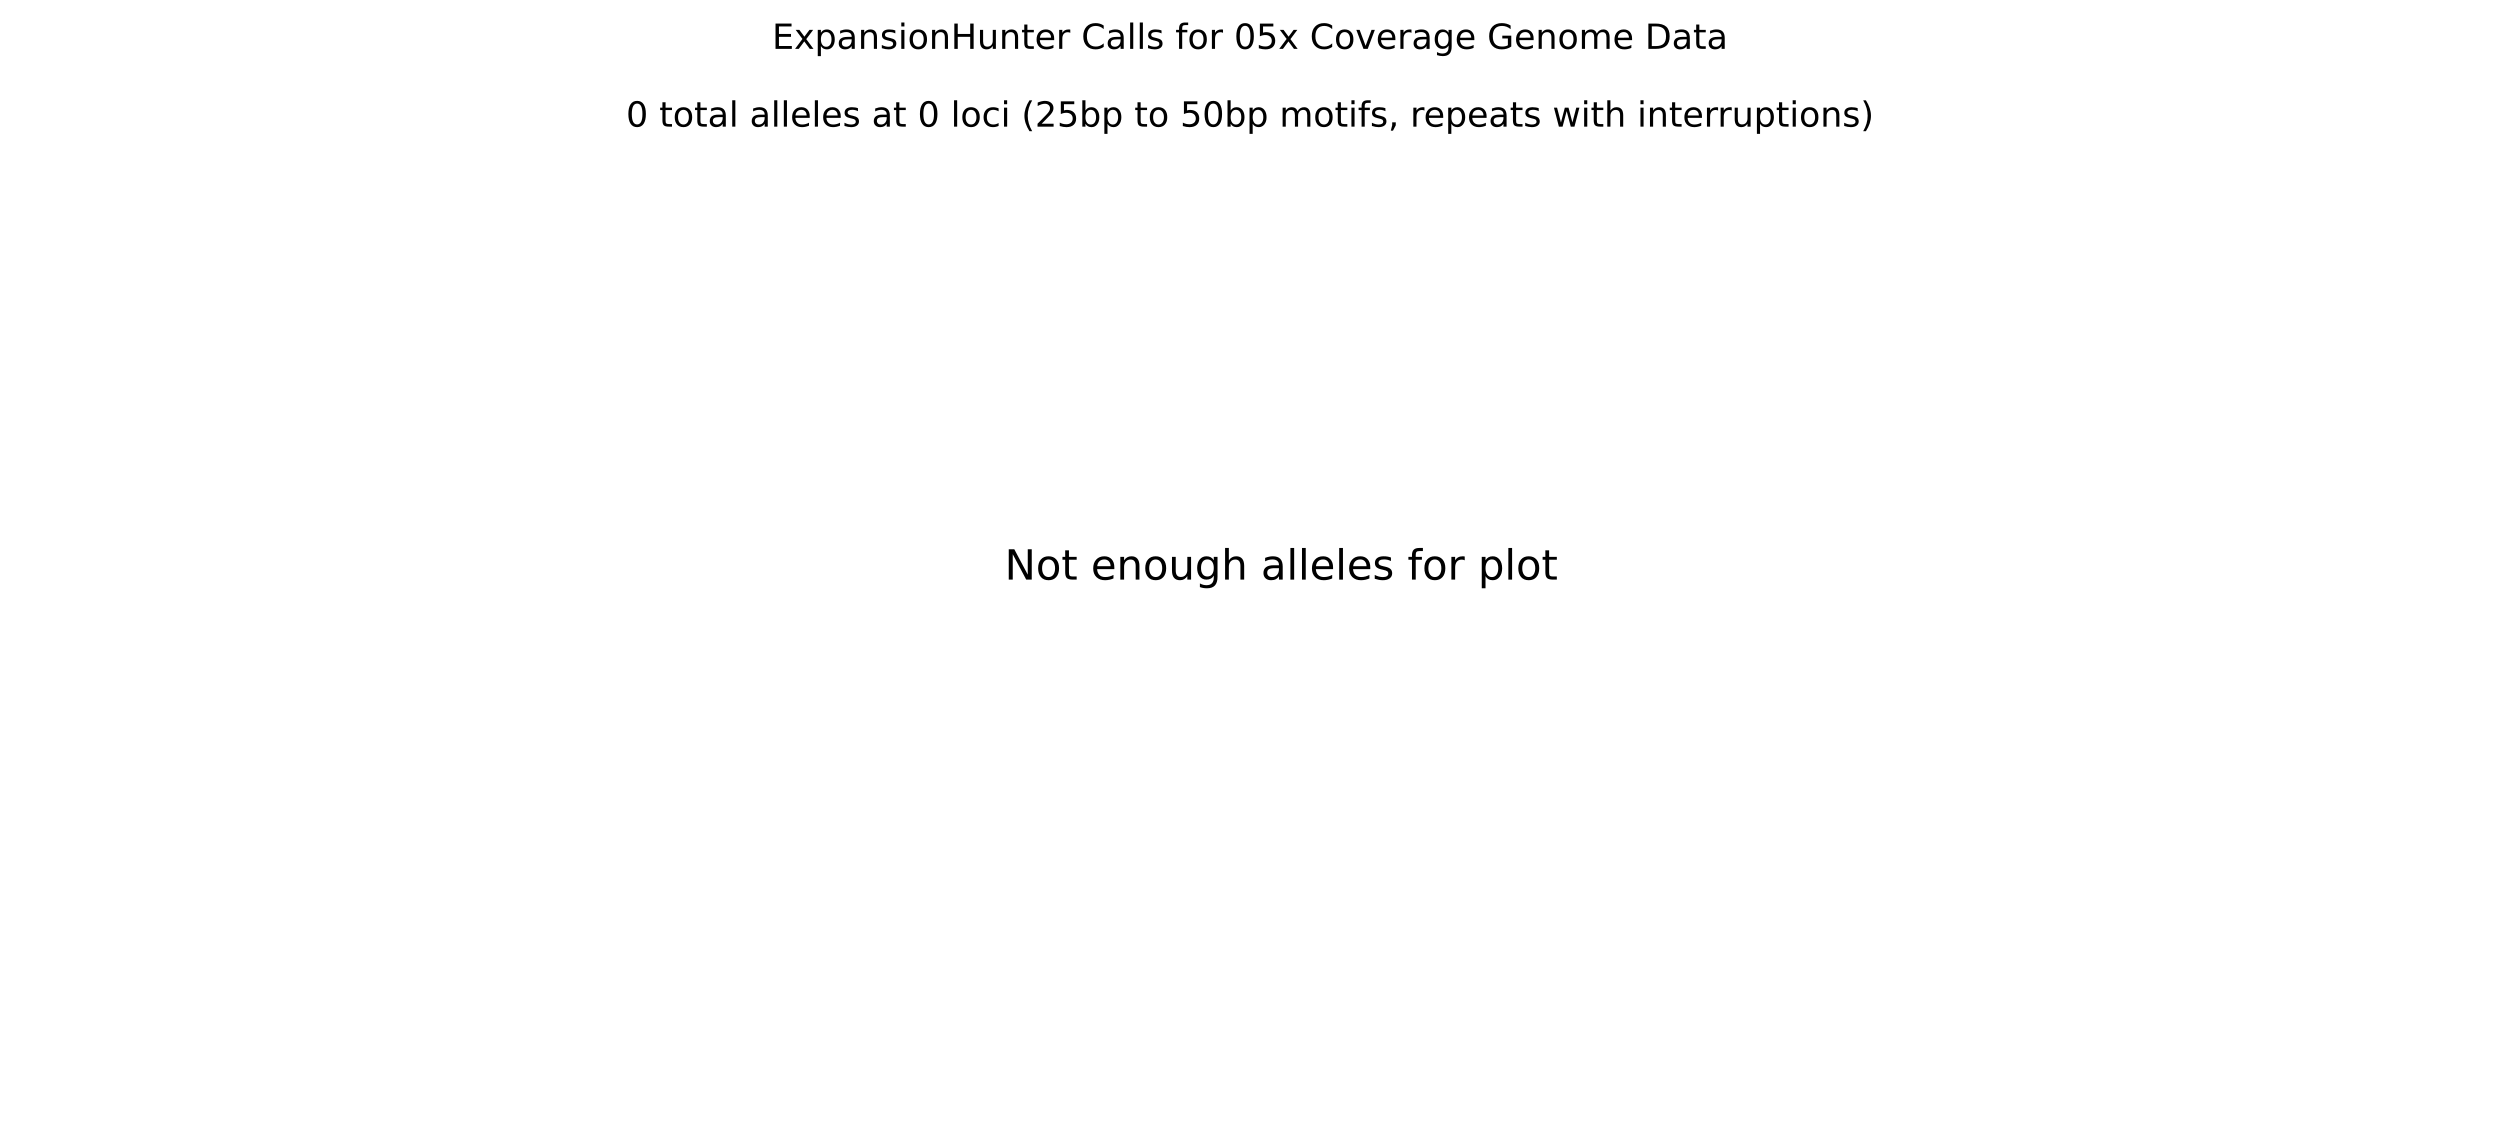
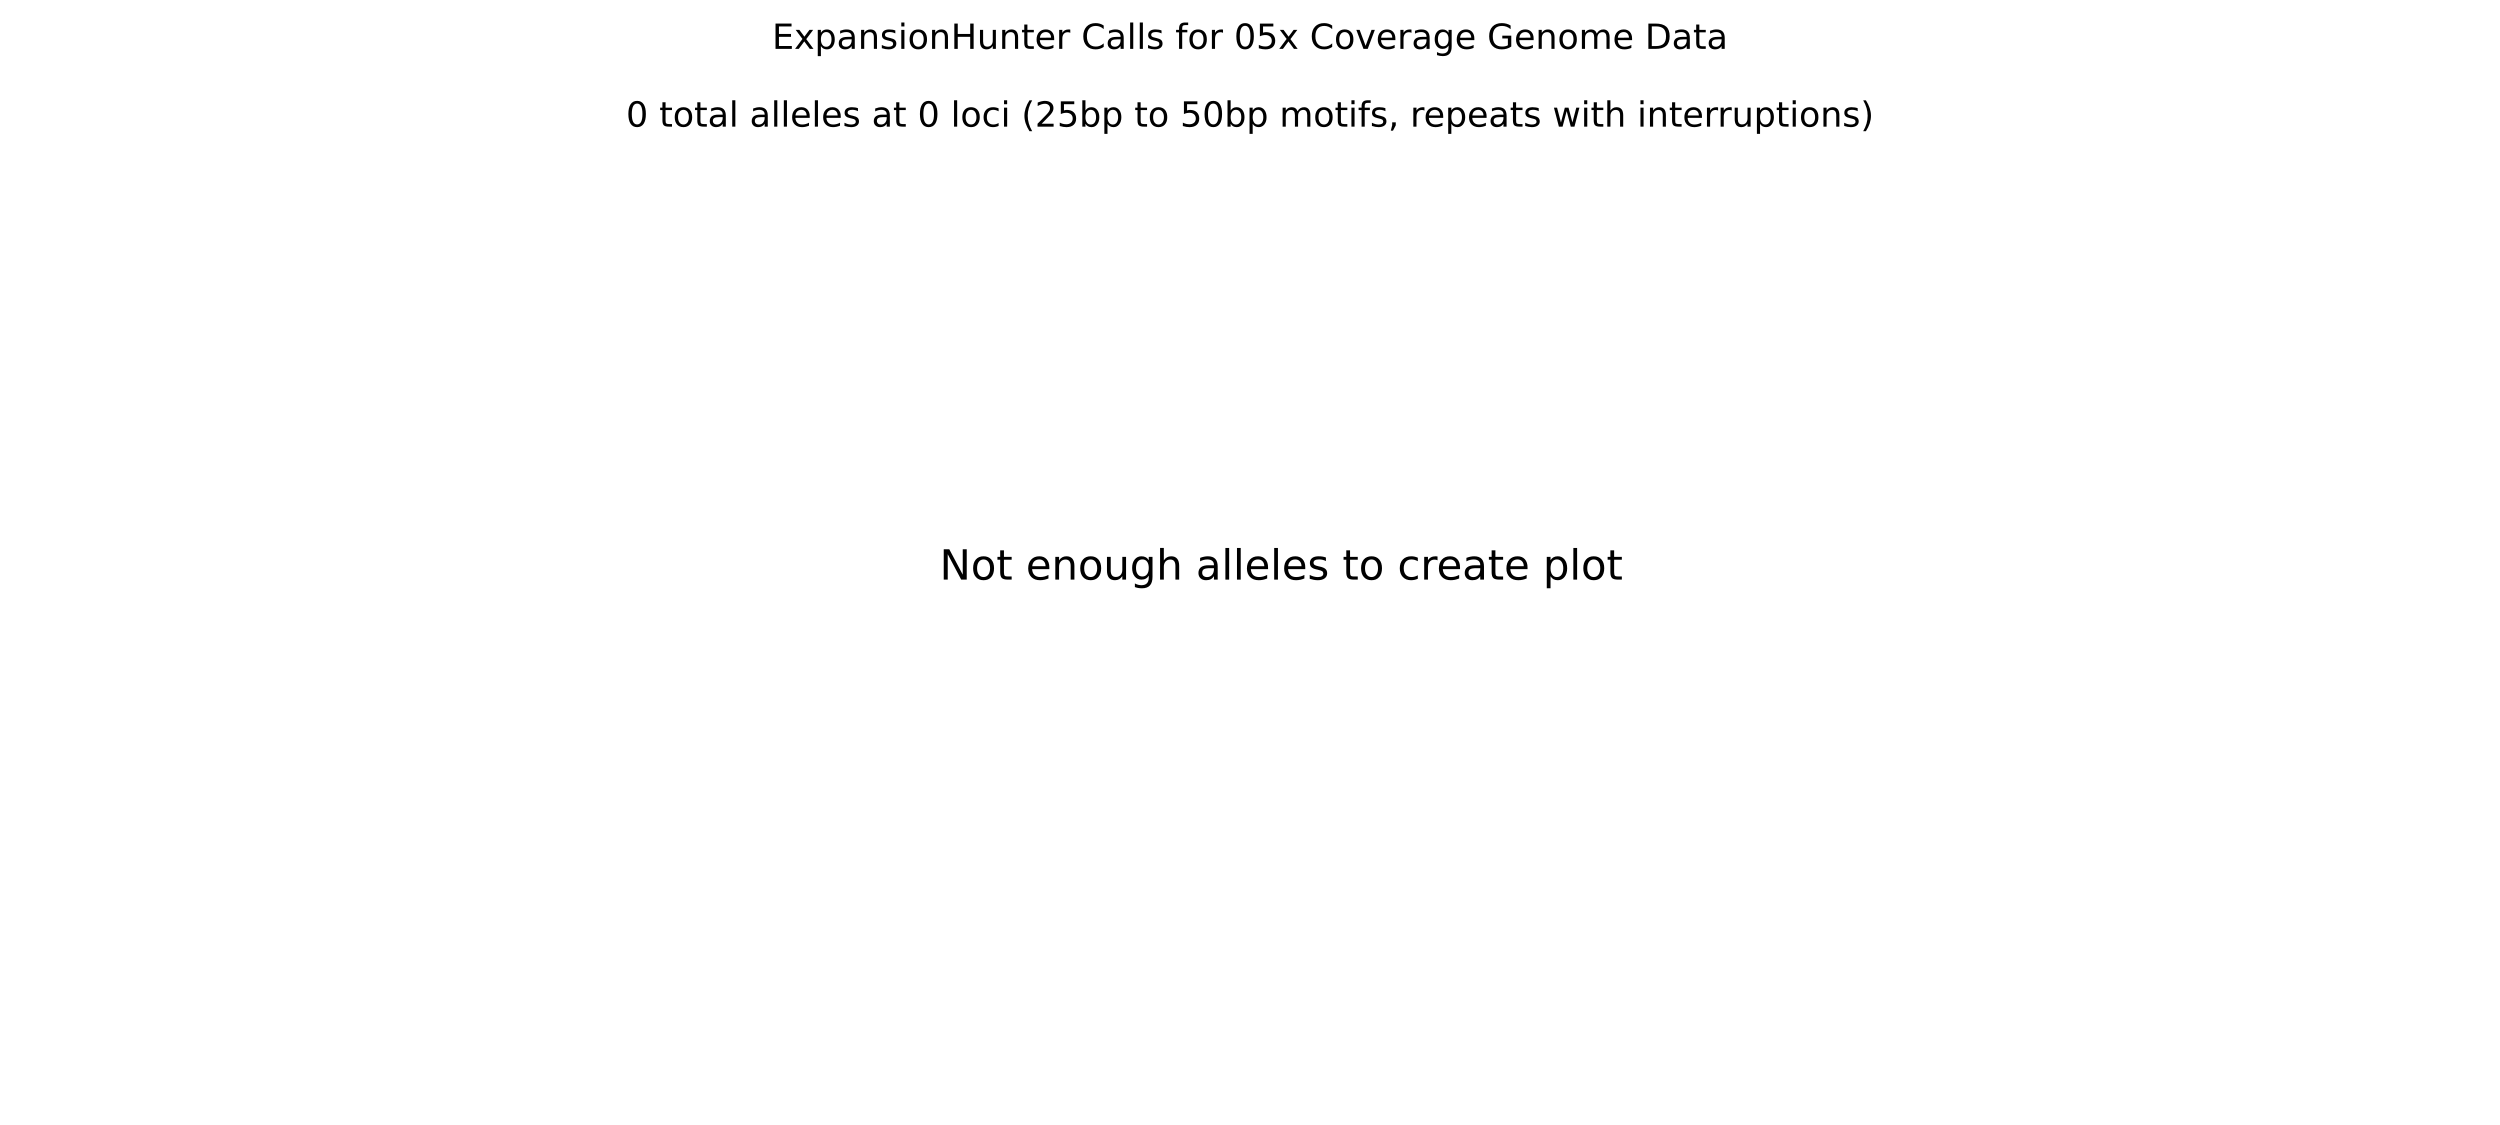
<svg xmlns="http://www.w3.org/2000/svg" xmlns:xlink="http://www.w3.org/1999/xlink" width="1440pt" height="648pt" viewBox="0 0 1440 648" version="1.1">
  <defs>
    <style type="text/css">*{stroke-linejoin: round; stroke-linecap: butt}</style>
  </defs>
  <g id="figure_1">
    <g id="patch_1">
      <path d="M 0 648  L 1440 648  L 1440 0  L 0 0  z " style="fill: #ffffff" />
    </g>
    <g id="axes_1">
      <g id="patch_2">
-         <path clip-path="url(#pdf69d5d573)" style="fill: none; stroke-dasharray: 3.7,1.6; stroke-dashoffset: 0; stroke: #000000; stroke-linejoin: miter" />
+         <path clip-path="url(#p1b0f936a70)" style="fill: none; stroke-dasharray: 3.7,1.6; stroke-dashoffset: 0; stroke: #000000; stroke-linejoin: miter" />
      </g>
      <g id="text_1">
-         <g transform="translate(578.6888 333.8625)scale(0.24 -0.24)">
+         <g transform="translate(541.2413 333.8625)scale(0.24 -0.24)">
          <defs>
            <path id="DejaVuSans-4e" d="M 628 4666  L 1478 4666  L 3547 763  L 3547 4666  L 4159 4666  L 4159 0  L 3309 0  L 1241 3903  L 1241 0  L 628 0  L 628 4666  z " transform="scale(0.015625)" />
            <path id="DejaVuSans-6f" d="M 1959 3097  Q 1497 3097 1228 2736  Q 959 2375 959 1747  Q 959 1119 1226 758  Q 1494 397 1959 397  Q 2419 397 2687 759  Q 2956 1122 2956 1747  Q 2956 2369 2687 2733  Q 2419 3097 1959 3097  z M 1959 3584  Q 2709 3584 3137 3096  Q 3566 2609 3566 1747  Q 3566 888 3137 398  Q 2709 -91 1959 -91  Q 1206 -91 779 398  Q 353 888 353 1747  Q 353 2609 779 3096  Q 1206 3584 1959 3584  z " transform="scale(0.015625)" />
            <path id="DejaVuSans-74" d="M 1172 4494  L 1172 3500  L 2356 3500  L 2356 3053  L 1172 3053  L 1172 1153  Q 1172 725 1289 603  Q 1406 481 1766 481  L 2356 481  L 2356 0  L 1766 0  Q 1100 0 847 248  Q 594 497 594 1153  L 594 3053  L 172 3053  L 172 3500  L 594 3500  L 594 4494  L 1172 4494  z " transform="scale(0.015625)" />
            <path id="DejaVuSans-20" transform="scale(0.015625)" />
            <path id="DejaVuSans-65" d="M 3597 1894  L 3597 1613  L 953 1613  Q 991 1019 1311 708  Q 1631 397 2203 397  Q 2534 397 2845 478  Q 3156 559 3463 722  L 3463 178  Q 3153 47 2828 -22  Q 2503 -91 2169 -91  Q 1331 -91 842 396  Q 353 884 353 1716  Q 353 2575 817 3079  Q 1281 3584 2069 3584  Q 2775 3584 3186 3129  Q 3597 2675 3597 1894  z M 3022 2063  Q 3016 2534 2758 2815  Q 2500 3097 2075 3097  Q 1594 3097 1305 2825  Q 1016 2553 972 2059  L 3022 2063  z " transform="scale(0.015625)" />
            <path id="DejaVuSans-6e" d="M 3513 2113  L 3513 0  L 2938 0  L 2938 2094  Q 2938 2591 2744 2837  Q 2550 3084 2163 3084  Q 1697 3084 1428 2787  Q 1159 2491 1159 1978  L 1159 0  L 581 0  L 581 3500  L 1159 3500  L 1159 2956  Q 1366 3272 1645 3428  Q 1925 3584 2291 3584  Q 2894 3584 3203 3211  Q 3513 2838 3513 2113  z " transform="scale(0.015625)" />
            <path id="DejaVuSans-75" d="M 544 1381  L 544 3500  L 1119 3500  L 1119 1403  Q 1119 906 1312 657  Q 1506 409 1894 409  Q 2359 409 2629 706  Q 2900 1003 2900 1516  L 2900 3500  L 3475 3500  L 3475 0  L 2900 0  L 2900 538  Q 2691 219 2414 64  Q 2138 -91 1772 -91  Q 1169 -91 856 284  Q 544 659 544 1381  z M 1991 3584  L 1991 3584  z " transform="scale(0.015625)" />
            <path id="DejaVuSans-67" d="M 2906 1791  Q 2906 2416 2648 2759  Q 2391 3103 1925 3103  Q 1463 3103 1205 2759  Q 947 2416 947 1791  Q 947 1169 1205 825  Q 1463 481 1925 481  Q 2391 481 2648 825  Q 2906 1169 2906 1791  z M 3481 434  Q 3481 -459 3084 -895  Q 2688 -1331 1869 -1331  Q 1566 -1331 1297 -1286  Q 1028 -1241 775 -1147  L 775 -588  Q 1028 -725 1275 -790  Q 1522 -856 1778 -856  Q 2344 -856 2625 -561  Q 2906 -266 2906 331  L 2906 616  Q 2728 306 2450 153  Q 2172 0 1784 0  Q 1141 0 747 490  Q 353 981 353 1791  Q 353 2603 747 3093  Q 1141 3584 1784 3584  Q 2172 3584 2450 3431  Q 2728 3278 2906 2969  L 2906 3500  L 3481 3500  L 3481 434  z " transform="scale(0.015625)" />
            <path id="DejaVuSans-68" d="M 3513 2113  L 3513 0  L 2938 0  L 2938 2094  Q 2938 2591 2744 2837  Q 2550 3084 2163 3084  Q 1697 3084 1428 2787  Q 1159 2491 1159 1978  L 1159 0  L 581 0  L 581 4863  L 1159 4863  L 1159 2956  Q 1366 3272 1645 3428  Q 1925 3584 2291 3584  Q 2894 3584 3203 3211  Q 3513 2838 3513 2113  z " transform="scale(0.015625)" />
            <path id="DejaVuSans-61" d="M 2194 1759  Q 1497 1759 1228 1600  Q 959 1441 959 1056  Q 959 750 1161 570  Q 1363 391 1709 391  Q 2188 391 2477 730  Q 2766 1069 2766 1631  L 2766 1759  L 2194 1759  z M 3341 1997  L 3341 0  L 2766 0  L 2766 531  Q 2569 213 2275 61  Q 1981 -91 1556 -91  Q 1019 -91 701 211  Q 384 513 384 1019  Q 384 1609 779 1909  Q 1175 2209 1959 2209  L 2766 2209  L 2766 2266  Q 2766 2663 2505 2880  Q 2244 3097 1772 3097  Q 1472 3097 1187 3025  Q 903 2953 641 2809  L 641 3341  Q 956 3463 1253 3523  Q 1550 3584 1831 3584  Q 2591 3584 2966 3190  Q 3341 2797 3341 1997  z " transform="scale(0.015625)" />
            <path id="DejaVuSans-6c" d="M 603 4863  L 1178 4863  L 1178 0  L 603 0  L 603 4863  z " transform="scale(0.015625)" />
            <path id="DejaVuSans-73" d="M 2834 3397  L 2834 2853  Q 2591 2978 2328 3040  Q 2066 3103 1784 3103  Q 1356 3103 1142 2972  Q 928 2841 928 2578  Q 928 2378 1081 2264  Q 1234 2150 1697 2047  L 1894 2003  Q 2506 1872 2764 1633  Q 3022 1394 3022 966  Q 3022 478 2636 193  Q 2250 -91 1575 -91  Q 1294 -91 989 -36  Q 684 19 347 128  L 347 722  Q 666 556 975 473  Q 1284 391 1588 391  Q 1994 391 2212 530  Q 2431 669 2431 922  Q 2431 1156 2273 1281  Q 2116 1406 1581 1522  L 1381 1569  Q 847 1681 609 1914  Q 372 2147 372 2553  Q 372 3047 722 3315  Q 1072 3584 1716 3584  Q 2034 3584 2315 3537  Q 2597 3491 2834 3397  z " transform="scale(0.015625)" />
-             <path id="DejaVuSans-66" d="M 2375 4863  L 2375 4384  L 1825 4384  Q 1516 4384 1395 4259  Q 1275 4134 1275 3809  L 1275 3500  L 2222 3500  L 2222 3053  L 1275 3053  L 1275 0  L 697 0  L 697 3053  L 147 3053  L 147 3500  L 697 3500  L 697 3744  Q 697 4328 969 4595  Q 1241 4863 1831 4863  L 2375 4863  z " transform="scale(0.015625)" />
+             <path id="DejaVuSans-63" d="M 3122 3366  L 3122 2828  Q 2878 2963 2633 3030  Q 2388 3097 2138 3097  Q 1578 3097 1268 2742  Q 959 2388 959 1747  Q 959 1106 1268 751  Q 1578 397 2138 397  Q 2388 397 2633 464  Q 2878 531 3122 666  L 3122 134  Q 2881 22 2623 -34  Q 2366 -91 2075 -91  Q 1284 -91 818 406  Q 353 903 353 1747  Q 353 2603 823 3093  Q 1294 3584 2113 3584  Q 2378 3584 2631 3529  Q 2884 3475 3122 3366  z " transform="scale(0.015625)" />
            <path id="DejaVuSans-72" d="M 2631 2963  Q 2534 3019 2420 3045  Q 2306 3072 2169 3072  Q 1681 3072 1420 2755  Q 1159 2438 1159 1844  L 1159 0  L 581 0  L 581 3500  L 1159 3500  L 1159 2956  Q 1341 3275 1631 3429  Q 1922 3584 2338 3584  Q 2397 3584 2469 3576  Q 2541 3569 2628 3553  L 2631 2963  z " transform="scale(0.015625)" />
            <path id="DejaVuSans-70" d="M 1159 525  L 1159 -1331  L 581 -1331  L 581 3500  L 1159 3500  L 1159 2969  Q 1341 3281 1617 3432  Q 1894 3584 2278 3584  Q 2916 3584 3314 3078  Q 3713 2572 3713 1747  Q 3713 922 3314 415  Q 2916 -91 2278 -91  Q 1894 -91 1617 61  Q 1341 213 1159 525  z M 3116 1747  Q 3116 2381 2855 2742  Q 2594 3103 2138 3103  Q 1681 3103 1420 2742  Q 1159 2381 1159 1747  Q 1159 1113 1420 752  Q 1681 391 2138 391  Q 2594 391 2855 752  Q 3116 1113 3116 1747  z " transform="scale(0.015625)" />
          </defs>
          <use xlink:href="#DejaVuSans-4e" />
          <use xlink:href="#DejaVuSans-6f" x="74.805" />
          <use xlink:href="#DejaVuSans-74" x="135.986" />
          <use xlink:href="#DejaVuSans-20" x="175.195" />
          <use xlink:href="#DejaVuSans-65" x="206.982" />
          <use xlink:href="#DejaVuSans-6e" x="268.506" />
          <use xlink:href="#DejaVuSans-6f" x="331.885" />
          <use xlink:href="#DejaVuSans-75" x="393.066" />
          <use xlink:href="#DejaVuSans-67" x="456.445" />
          <use xlink:href="#DejaVuSans-68" x="519.922" />
          <use xlink:href="#DejaVuSans-20" x="583.301" />
          <use xlink:href="#DejaVuSans-61" x="615.088" />
          <use xlink:href="#DejaVuSans-6c" x="676.367" />
          <use xlink:href="#DejaVuSans-6c" x="704.15" />
          <use xlink:href="#DejaVuSans-65" x="731.934" />
          <use xlink:href="#DejaVuSans-6c" x="793.457" />
          <use xlink:href="#DejaVuSans-65" x="821.24" />
          <use xlink:href="#DejaVuSans-73" x="882.764" />
          <use xlink:href="#DejaVuSans-20" x="934.863" />
-           <use xlink:href="#DejaVuSans-66" x="966.65" />
-           <use xlink:href="#DejaVuSans-6f" x="1001.855" />
-           <use xlink:href="#DejaVuSans-72" x="1063.037" />
-           <use xlink:href="#DejaVuSans-20" x="1104.15" />
-           <use xlink:href="#DejaVuSans-70" x="1135.938" />
-           <use xlink:href="#DejaVuSans-6c" x="1199.414" />
-           <use xlink:href="#DejaVuSans-6f" x="1227.197" />
-           <use xlink:href="#DejaVuSans-74" x="1288.379" />
+           <use xlink:href="#DejaVuSans-74" x="966.65" />
+           <use xlink:href="#DejaVuSans-6f" x="1005.859" />
+           <use xlink:href="#DejaVuSans-20" x="1067.041" />
+           <use xlink:href="#DejaVuSans-63" x="1098.828" />
+           <use xlink:href="#DejaVuSans-72" x="1153.809" />
+           <use xlink:href="#DejaVuSans-65" x="1192.672" />
+           <use xlink:href="#DejaVuSans-61" x="1254.195" />
+           <use xlink:href="#DejaVuSans-74" x="1315.475" />
+           <use xlink:href="#DejaVuSans-65" x="1354.684" />
+           <use xlink:href="#DejaVuSans-20" x="1416.207" />
+           <use xlink:href="#DejaVuSans-70" x="1447.994" />
+           <use xlink:href="#DejaVuSans-6c" x="1511.471" />
+           <use xlink:href="#DejaVuSans-6f" x="1539.254" />
+           <use xlink:href="#DejaVuSans-74" x="1600.436" />
        </g>
      </g>
    </g>
    <g id="text_2">
      <g transform="translate(444.7437 28.15687)scale(0.2 -0.2)">
        <defs>
          <path id="DejaVuSans-45" d="M 628 4666  L 3578 4666  L 3578 4134  L 1259 4134  L 1259 2753  L 3481 2753  L 3481 2222  L 1259 2222  L 1259 531  L 3634 531  L 3634 0  L 628 0  L 628 4666  z " transform="scale(0.015625)" />
          <path id="DejaVuSans-78" d="M 3513 3500  L 2247 1797  L 3578 0  L 2900 0  L 1881 1375  L 863 0  L 184 0  L 1544 1831  L 300 3500  L 978 3500  L 1906 2253  L 2834 3500  L 3513 3500  z " transform="scale(0.015625)" />
          <path id="DejaVuSans-69" d="M 603 3500  L 1178 3500  L 1178 0  L 603 0  L 603 3500  z M 603 4863  L 1178 4863  L 1178 4134  L 603 4134  L 603 4863  z " transform="scale(0.015625)" />
          <path id="DejaVuSans-48" d="M 628 4666  L 1259 4666  L 1259 2753  L 3553 2753  L 3553 4666  L 4184 4666  L 4184 0  L 3553 0  L 3553 2222  L 1259 2222  L 1259 0  L 628 0  L 628 4666  z " transform="scale(0.015625)" />
          <path id="DejaVuSans-43" d="M 4122 4306  L 4122 3641  Q 3803 3938 3442 4084  Q 3081 4231 2675 4231  Q 1875 4231 1450 3742  Q 1025 3253 1025 2328  Q 1025 1406 1450 917  Q 1875 428 2675 428  Q 3081 428 3442 575  Q 3803 722 4122 1019  L 4122 359  Q 3791 134 3420 21  Q 3050 -91 2638 -91  Q 1578 -91 968 557  Q 359 1206 359 2328  Q 359 3453 968 4101  Q 1578 4750 2638 4750  Q 3056 4750 3426 4639  Q 3797 4528 4122 4306  z " transform="scale(0.015625)" />
+           <path id="DejaVuSans-66" d="M 2375 4863  L 2375 4384  L 1825 4384  Q 1516 4384 1395 4259  Q 1275 4134 1275 3809  L 1275 3500  L 2222 3500  L 2222 3053  L 1275 3053  L 1275 0  L 697 0  L 697 3053  L 147 3053  L 147 3500  L 697 3500  L 697 3744  Q 697 4328 969 4595  Q 1241 4863 1831 4863  L 2375 4863  z " transform="scale(0.015625)" />
          <path id="DejaVuSans-30" d="M 2034 4250  Q 1547 4250 1301 3770  Q 1056 3291 1056 2328  Q 1056 1369 1301 889  Q 1547 409 2034 409  Q 2525 409 2770 889  Q 3016 1369 3016 2328  Q 3016 3291 2770 3770  Q 2525 4250 2034 4250  z M 2034 4750  Q 2819 4750 3233 4129  Q 3647 3509 3647 2328  Q 3647 1150 3233 529  Q 2819 -91 2034 -91  Q 1250 -91 836 529  Q 422 1150 422 2328  Q 422 3509 836 4129  Q 1250 4750 2034 4750  z " transform="scale(0.015625)" />
          <path id="DejaVuSans-35" d="M 691 4666  L 3169 4666  L 3169 4134  L 1269 4134  L 1269 2991  Q 1406 3038 1543 3061  Q 1681 3084 1819 3084  Q 2600 3084 3056 2656  Q 3513 2228 3513 1497  Q 3513 744 3044 326  Q 2575 -91 1722 -91  Q 1428 -91 1123 -41  Q 819 9 494 109  L 494 744  Q 775 591 1075 516  Q 1375 441 1709 441  Q 2250 441 2565 725  Q 2881 1009 2881 1497  Q 2881 1984 2565 2268  Q 2250 2553 1709 2553  Q 1456 2553 1204 2497  Q 953 2441 691 2322  L 691 4666  z " transform="scale(0.015625)" />
          <path id="DejaVuSans-76" d="M 191 3500  L 800 3500  L 1894 563  L 2988 3500  L 3597 3500  L 2284 0  L 1503 0  L 191 3500  z " transform="scale(0.015625)" />
          <path id="DejaVuSans-47" d="M 3809 666  L 3809 1919  L 2778 1919  L 2778 2438  L 4434 2438  L 4434 434  Q 4069 175 3628 42  Q 3188 -91 2688 -91  Q 1594 -91 976 548  Q 359 1188 359 2328  Q 359 3472 976 4111  Q 1594 4750 2688 4750  Q 3144 4750 3555 4637  Q 3966 4525 4313 4306  L 4313 3634  Q 3963 3931 3569 4081  Q 3175 4231 2741 4231  Q 1884 4231 1454 3753  Q 1025 3275 1025 2328  Q 1025 1384 1454 906  Q 1884 428 2741 428  Q 3075 428 3337 486  Q 3600 544 3809 666  z " transform="scale(0.015625)" />
          <path id="DejaVuSans-6d" d="M 3328 2828  Q 3544 3216 3844 3400  Q 4144 3584 4550 3584  Q 5097 3584 5394 3201  Q 5691 2819 5691 2113  L 5691 0  L 5113 0  L 5113 2094  Q 5113 2597 4934 2840  Q 4756 3084 4391 3084  Q 3944 3084 3684 2787  Q 3425 2491 3425 1978  L 3425 0  L 2847 0  L 2847 2094  Q 2847 2600 2669 2842  Q 2491 3084 2119 3084  Q 1678 3084 1418 2786  Q 1159 2488 1159 1978  L 1159 0  L 581 0  L 581 3500  L 1159 3500  L 1159 2956  Q 1356 3278 1631 3431  Q 1906 3584 2284 3584  Q 2666 3584 2933 3390  Q 3200 3197 3328 2828  z " transform="scale(0.015625)" />
          <path id="DejaVuSans-44" d="M 1259 4147  L 1259 519  L 2022 519  Q 2988 519 3436 956  Q 3884 1394 3884 2338  Q 3884 3275 3436 3711  Q 2988 4147 2022 4147  L 1259 4147  z M 628 4666  L 1925 4666  Q 3281 4666 3915 4102  Q 4550 3538 4550 2338  Q 4550 1131 3912 565  Q 3275 0 1925 0  L 628 0  L 628 4666  z " transform="scale(0.015625)" />
        </defs>
        <use xlink:href="#DejaVuSans-45" />
        <use xlink:href="#DejaVuSans-78" x="63.184" />
        <use xlink:href="#DejaVuSans-70" x="122.363" />
        <use xlink:href="#DejaVuSans-61" x="185.84" />
        <use xlink:href="#DejaVuSans-6e" x="247.119" />
        <use xlink:href="#DejaVuSans-73" x="310.498" />
        <use xlink:href="#DejaVuSans-69" x="362.598" />
        <use xlink:href="#DejaVuSans-6f" x="390.381" />
        <use xlink:href="#DejaVuSans-6e" x="451.562" />
        <use xlink:href="#DejaVuSans-48" x="514.941" />
        <use xlink:href="#DejaVuSans-75" x="590.137" />
        <use xlink:href="#DejaVuSans-6e" x="653.516" />
        <use xlink:href="#DejaVuSans-74" x="716.895" />
        <use xlink:href="#DejaVuSans-65" x="756.104" />
        <use xlink:href="#DejaVuSans-72" x="817.627" />
        <use xlink:href="#DejaVuSans-20" x="858.74" />
        <use xlink:href="#DejaVuSans-43" x="890.527" />
        <use xlink:href="#DejaVuSans-61" x="960.352" />
        <use xlink:href="#DejaVuSans-6c" x="1021.631" />
        <use xlink:href="#DejaVuSans-6c" x="1049.414" />
        <use xlink:href="#DejaVuSans-73" x="1077.197" />
        <use xlink:href="#DejaVuSans-20" x="1129.297" />
        <use xlink:href="#DejaVuSans-66" x="1161.084" />
        <use xlink:href="#DejaVuSans-6f" x="1196.289" />
        <use xlink:href="#DejaVuSans-72" x="1257.471" />
        <use xlink:href="#DejaVuSans-20" x="1298.584" />
        <use xlink:href="#DejaVuSans-30" x="1330.371" />
        <use xlink:href="#DejaVuSans-35" x="1393.994" />
        <use xlink:href="#DejaVuSans-78" x="1457.617" />
        <use xlink:href="#DejaVuSans-20" x="1516.797" />
        <use xlink:href="#DejaVuSans-43" x="1548.584" />
        <use xlink:href="#DejaVuSans-6f" x="1618.408" />
        <use xlink:href="#DejaVuSans-76" x="1679.59" />
        <use xlink:href="#DejaVuSans-65" x="1738.77" />
        <use xlink:href="#DejaVuSans-72" x="1800.293" />
        <use xlink:href="#DejaVuSans-61" x="1841.406" />
        <use xlink:href="#DejaVuSans-67" x="1902.686" />
        <use xlink:href="#DejaVuSans-65" x="1966.162" />
        <use xlink:href="#DejaVuSans-20" x="2027.686" />
        <use xlink:href="#DejaVuSans-47" x="2059.473" />
        <use xlink:href="#DejaVuSans-65" x="2136.963" />
        <use xlink:href="#DejaVuSans-6e" x="2198.486" />
        <use xlink:href="#DejaVuSans-6f" x="2261.865" />
        <use xlink:href="#DejaVuSans-6d" x="2323.047" />
        <use xlink:href="#DejaVuSans-65" x="2420.459" />
        <use xlink:href="#DejaVuSans-20" x="2481.982" />
        <use xlink:href="#DejaVuSans-44" x="2513.77" />
        <use xlink:href="#DejaVuSans-61" x="2590.771" />
        <use xlink:href="#DejaVuSans-74" x="2652.051" />
        <use xlink:href="#DejaVuSans-61" x="2691.26" />
      </g>
      <g transform="translate(720 50.5525)scale(0.2 -0.2)" />
      <g transform="translate(360.6219 72.94813)scale(0.2 -0.2)">
        <defs>
-           <path id="DejaVuSans-63" d="M 3122 3366  L 3122 2828  Q 2878 2963 2633 3030  Q 2388 3097 2138 3097  Q 1578 3097 1268 2742  Q 959 2388 959 1747  Q 959 1106 1268 751  Q 1578 397 2138 397  Q 2388 397 2633 464  Q 2878 531 3122 666  L 3122 134  Q 2881 22 2623 -34  Q 2366 -91 2075 -91  Q 1284 -91 818 406  Q 353 903 353 1747  Q 353 2603 823 3093  Q 1294 3584 2113 3584  Q 2378 3584 2631 3529  Q 2884 3475 3122 3366  z " transform="scale(0.015625)" />
          <path id="DejaVuSans-28" d="M 1984 4856  Q 1566 4138 1362 3434  Q 1159 2731 1159 2009  Q 1159 1288 1364 580  Q 1569 -128 1984 -844  L 1484 -844  Q 1016 -109 783 600  Q 550 1309 550 2009  Q 550 2706 781 3412  Q 1013 4119 1484 4856  L 1984 4856  z " transform="scale(0.015625)" />
          <path id="DejaVuSans-32" d="M 1228 531  L 3431 531  L 3431 0  L 469 0  L 469 531  Q 828 903 1448 1529  Q 2069 2156 2228 2338  Q 2531 2678 2651 2914  Q 2772 3150 2772 3378  Q 2772 3750 2511 3984  Q 2250 4219 1831 4219  Q 1534 4219 1204 4116  Q 875 4013 500 3803  L 500 4441  Q 881 4594 1212 4672  Q 1544 4750 1819 4750  Q 2544 4750 2975 4387  Q 3406 4025 3406 3419  Q 3406 3131 3298 2873  Q 3191 2616 2906 2266  Q 2828 2175 2409 1742  Q 1991 1309 1228 531  z " transform="scale(0.015625)" />
          <path id="DejaVuSans-62" d="M 3116 1747  Q 3116 2381 2855 2742  Q 2594 3103 2138 3103  Q 1681 3103 1420 2742  Q 1159 2381 1159 1747  Q 1159 1113 1420 752  Q 1681 391 2138 391  Q 2594 391 2855 752  Q 3116 1113 3116 1747  z M 1159 2969  Q 1341 3281 1617 3432  Q 1894 3584 2278 3584  Q 2916 3584 3314 3078  Q 3713 2572 3713 1747  Q 3713 922 3314 415  Q 2916 -91 2278 -91  Q 1894 -91 1617 61  Q 1341 213 1159 525  L 1159 0  L 581 0  L 581 4863  L 1159 4863  L 1159 2969  z " transform="scale(0.015625)" />
          <path id="DejaVuSans-2c" d="M 750 794  L 1409 794  L 1409 256  L 897 -744  L 494 -744  L 750 256  L 750 794  z " transform="scale(0.015625)" />
          <path id="DejaVuSans-77" d="M 269 3500  L 844 3500  L 1563 769  L 2278 3500  L 2956 3500  L 3675 769  L 4391 3500  L 4966 3500  L 4050 0  L 3372 0  L 2619 2869  L 1863 0  L 1184 0  L 269 3500  z " transform="scale(0.015625)" />
          <path id="DejaVuSans-29" d="M 513 4856  L 1013 4856  Q 1481 4119 1714 3412  Q 1947 2706 1947 2009  Q 1947 1309 1714 600  Q 1481 -109 1013 -844  L 513 -844  Q 928 -128 1133 580  Q 1338 1288 1338 2009  Q 1338 2731 1133 3434  Q 928 4138 513 4856  z " transform="scale(0.015625)" />
        </defs>
        <use xlink:href="#DejaVuSans-30" />
        <use xlink:href="#DejaVuSans-20" x="63.623" />
        <use xlink:href="#DejaVuSans-74" x="95.41" />
        <use xlink:href="#DejaVuSans-6f" x="134.619" />
        <use xlink:href="#DejaVuSans-74" x="195.801" />
        <use xlink:href="#DejaVuSans-61" x="235.01" />
        <use xlink:href="#DejaVuSans-6c" x="296.289" />
        <use xlink:href="#DejaVuSans-20" x="324.072" />
        <use xlink:href="#DejaVuSans-61" x="355.859" />
        <use xlink:href="#DejaVuSans-6c" x="417.139" />
        <use xlink:href="#DejaVuSans-6c" x="444.922" />
        <use xlink:href="#DejaVuSans-65" x="472.705" />
        <use xlink:href="#DejaVuSans-6c" x="534.229" />
        <use xlink:href="#DejaVuSans-65" x="562.012" />
        <use xlink:href="#DejaVuSans-73" x="623.535" />
        <use xlink:href="#DejaVuSans-20" x="675.635" />
        <use xlink:href="#DejaVuSans-61" x="707.422" />
        <use xlink:href="#DejaVuSans-74" x="768.701" />
        <use xlink:href="#DejaVuSans-20" x="807.91" />
        <use xlink:href="#DejaVuSans-30" x="839.697" />
        <use xlink:href="#DejaVuSans-20" x="903.32" />
        <use xlink:href="#DejaVuSans-6c" x="935.107" />
        <use xlink:href="#DejaVuSans-6f" x="962.891" />
        <use xlink:href="#DejaVuSans-63" x="1024.072" />
        <use xlink:href="#DejaVuSans-69" x="1079.053" />
        <use xlink:href="#DejaVuSans-20" x="1106.836" />
        <use xlink:href="#DejaVuSans-28" x="1138.623" />
        <use xlink:href="#DejaVuSans-32" x="1177.637" />
        <use xlink:href="#DejaVuSans-35" x="1241.26" />
        <use xlink:href="#DejaVuSans-62" x="1304.883" />
        <use xlink:href="#DejaVuSans-70" x="1368.359" />
        <use xlink:href="#DejaVuSans-20" x="1431.836" />
        <use xlink:href="#DejaVuSans-74" x="1463.623" />
        <use xlink:href="#DejaVuSans-6f" x="1502.832" />
        <use xlink:href="#DejaVuSans-20" x="1564.014" />
        <use xlink:href="#DejaVuSans-35" x="1595.801" />
        <use xlink:href="#DejaVuSans-30" x="1659.424" />
        <use xlink:href="#DejaVuSans-62" x="1723.047" />
        <use xlink:href="#DejaVuSans-70" x="1786.523" />
        <use xlink:href="#DejaVuSans-20" x="1850" />
        <use xlink:href="#DejaVuSans-6d" x="1881.787" />
        <use xlink:href="#DejaVuSans-6f" x="1979.199" />
        <use xlink:href="#DejaVuSans-74" x="2040.381" />
        <use xlink:href="#DejaVuSans-69" x="2079.59" />
        <use xlink:href="#DejaVuSans-66" x="2107.373" />
        <use xlink:href="#DejaVuSans-73" x="2142.578" />
        <use xlink:href="#DejaVuSans-2c" x="2194.678" />
        <use xlink:href="#DejaVuSans-20" x="2226.465" />
        <use xlink:href="#DejaVuSans-72" x="2258.252" />
        <use xlink:href="#DejaVuSans-65" x="2297.115" />
        <use xlink:href="#DejaVuSans-70" x="2358.639" />
        <use xlink:href="#DejaVuSans-65" x="2422.115" />
        <use xlink:href="#DejaVuSans-61" x="2483.639" />
        <use xlink:href="#DejaVuSans-74" x="2544.918" />
        <use xlink:href="#DejaVuSans-73" x="2584.127" />
        <use xlink:href="#DejaVuSans-20" x="2636.227" />
        <use xlink:href="#DejaVuSans-77" x="2668.014" />
        <use xlink:href="#DejaVuSans-69" x="2749.801" />
        <use xlink:href="#DejaVuSans-74" x="2777.584" />
        <use xlink:href="#DejaVuSans-68" x="2816.793" />
        <use xlink:href="#DejaVuSans-20" x="2880.172" />
        <use xlink:href="#DejaVuSans-69" x="2911.959" />
        <use xlink:href="#DejaVuSans-6e" x="2939.742" />
        <use xlink:href="#DejaVuSans-74" x="3003.121" />
        <use xlink:href="#DejaVuSans-65" x="3042.33" />
        <use xlink:href="#DejaVuSans-72" x="3103.854" />
        <use xlink:href="#DejaVuSans-72" x="3143.217" />
        <use xlink:href="#DejaVuSans-75" x="3184.33" />
        <use xlink:href="#DejaVuSans-70" x="3247.709" />
        <use xlink:href="#DejaVuSans-74" x="3311.186" />
        <use xlink:href="#DejaVuSans-69" x="3350.395" />
        <use xlink:href="#DejaVuSans-6f" x="3378.178" />
        <use xlink:href="#DejaVuSans-6e" x="3439.359" />
        <use xlink:href="#DejaVuSans-73" x="3502.738" />
        <use xlink:href="#DejaVuSans-29" x="3554.838" />
      </g>
    </g>
  </g>
  <defs>
-     <clipPath id="pdf69d5d573">
+     <clipPath id="p1b0f936a70">
      <rect x="180" y="77.76" width="1116" height="498.96" />
    </clipPath>
  </defs>
</svg>
